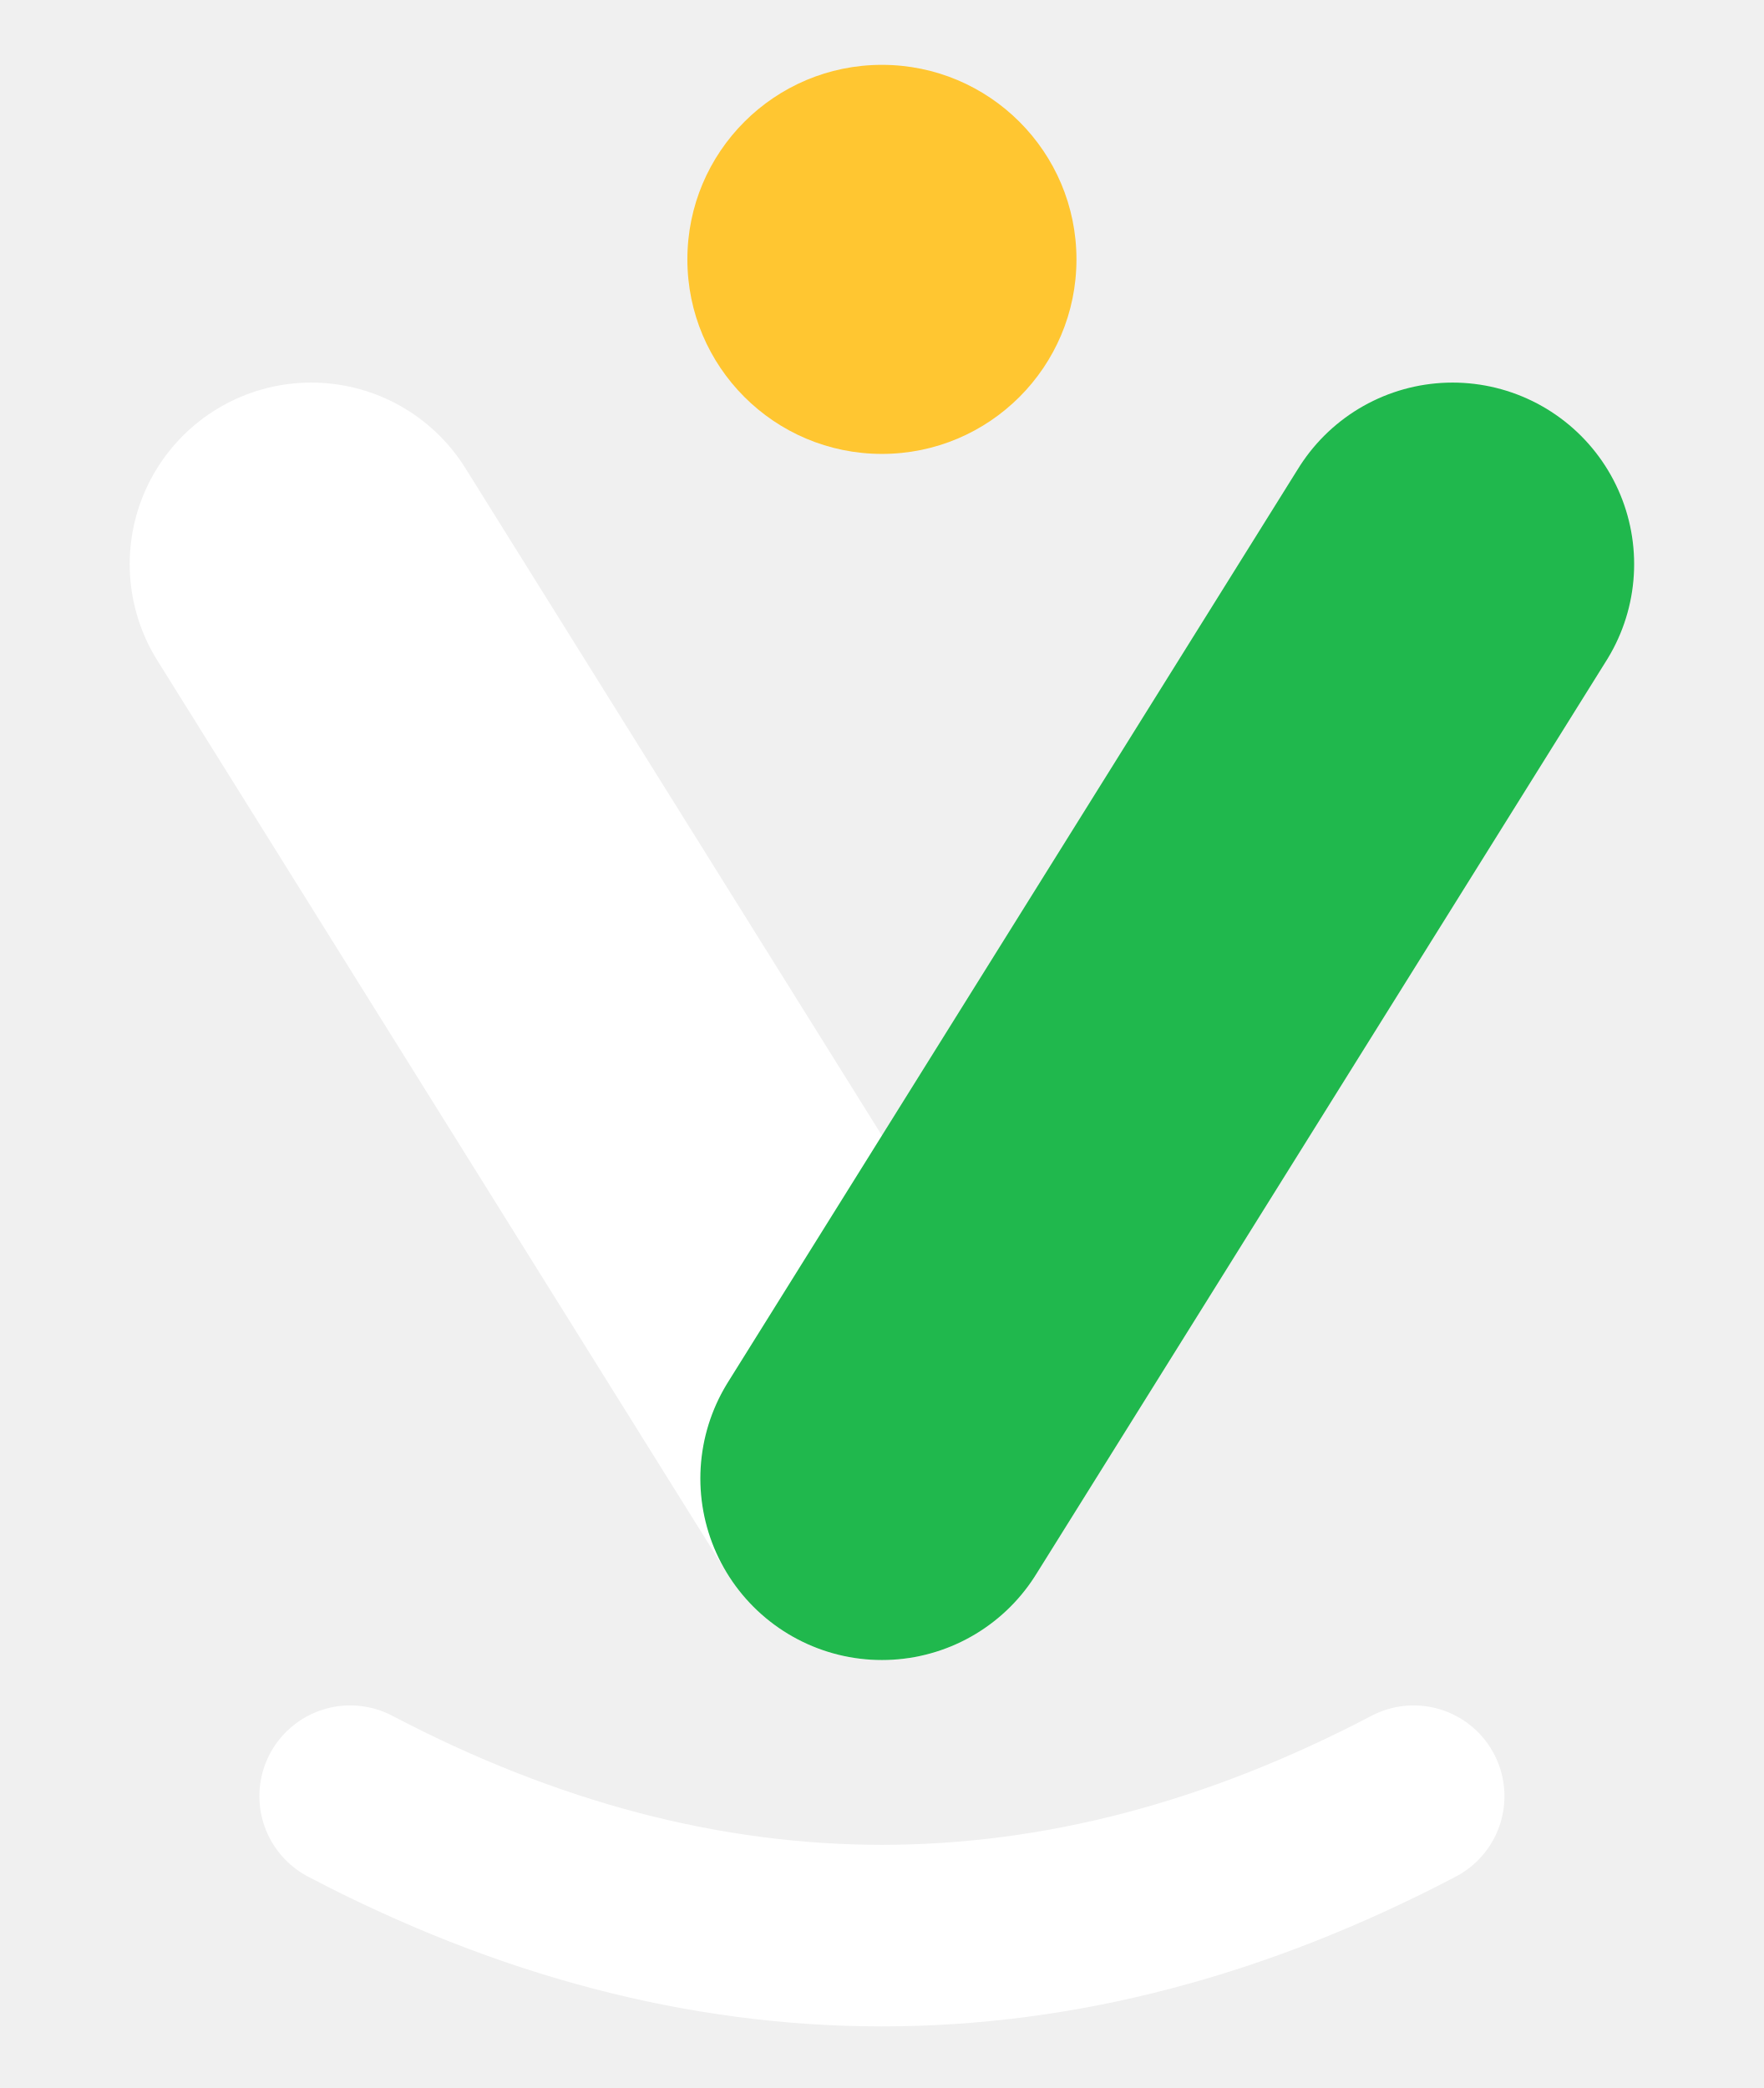
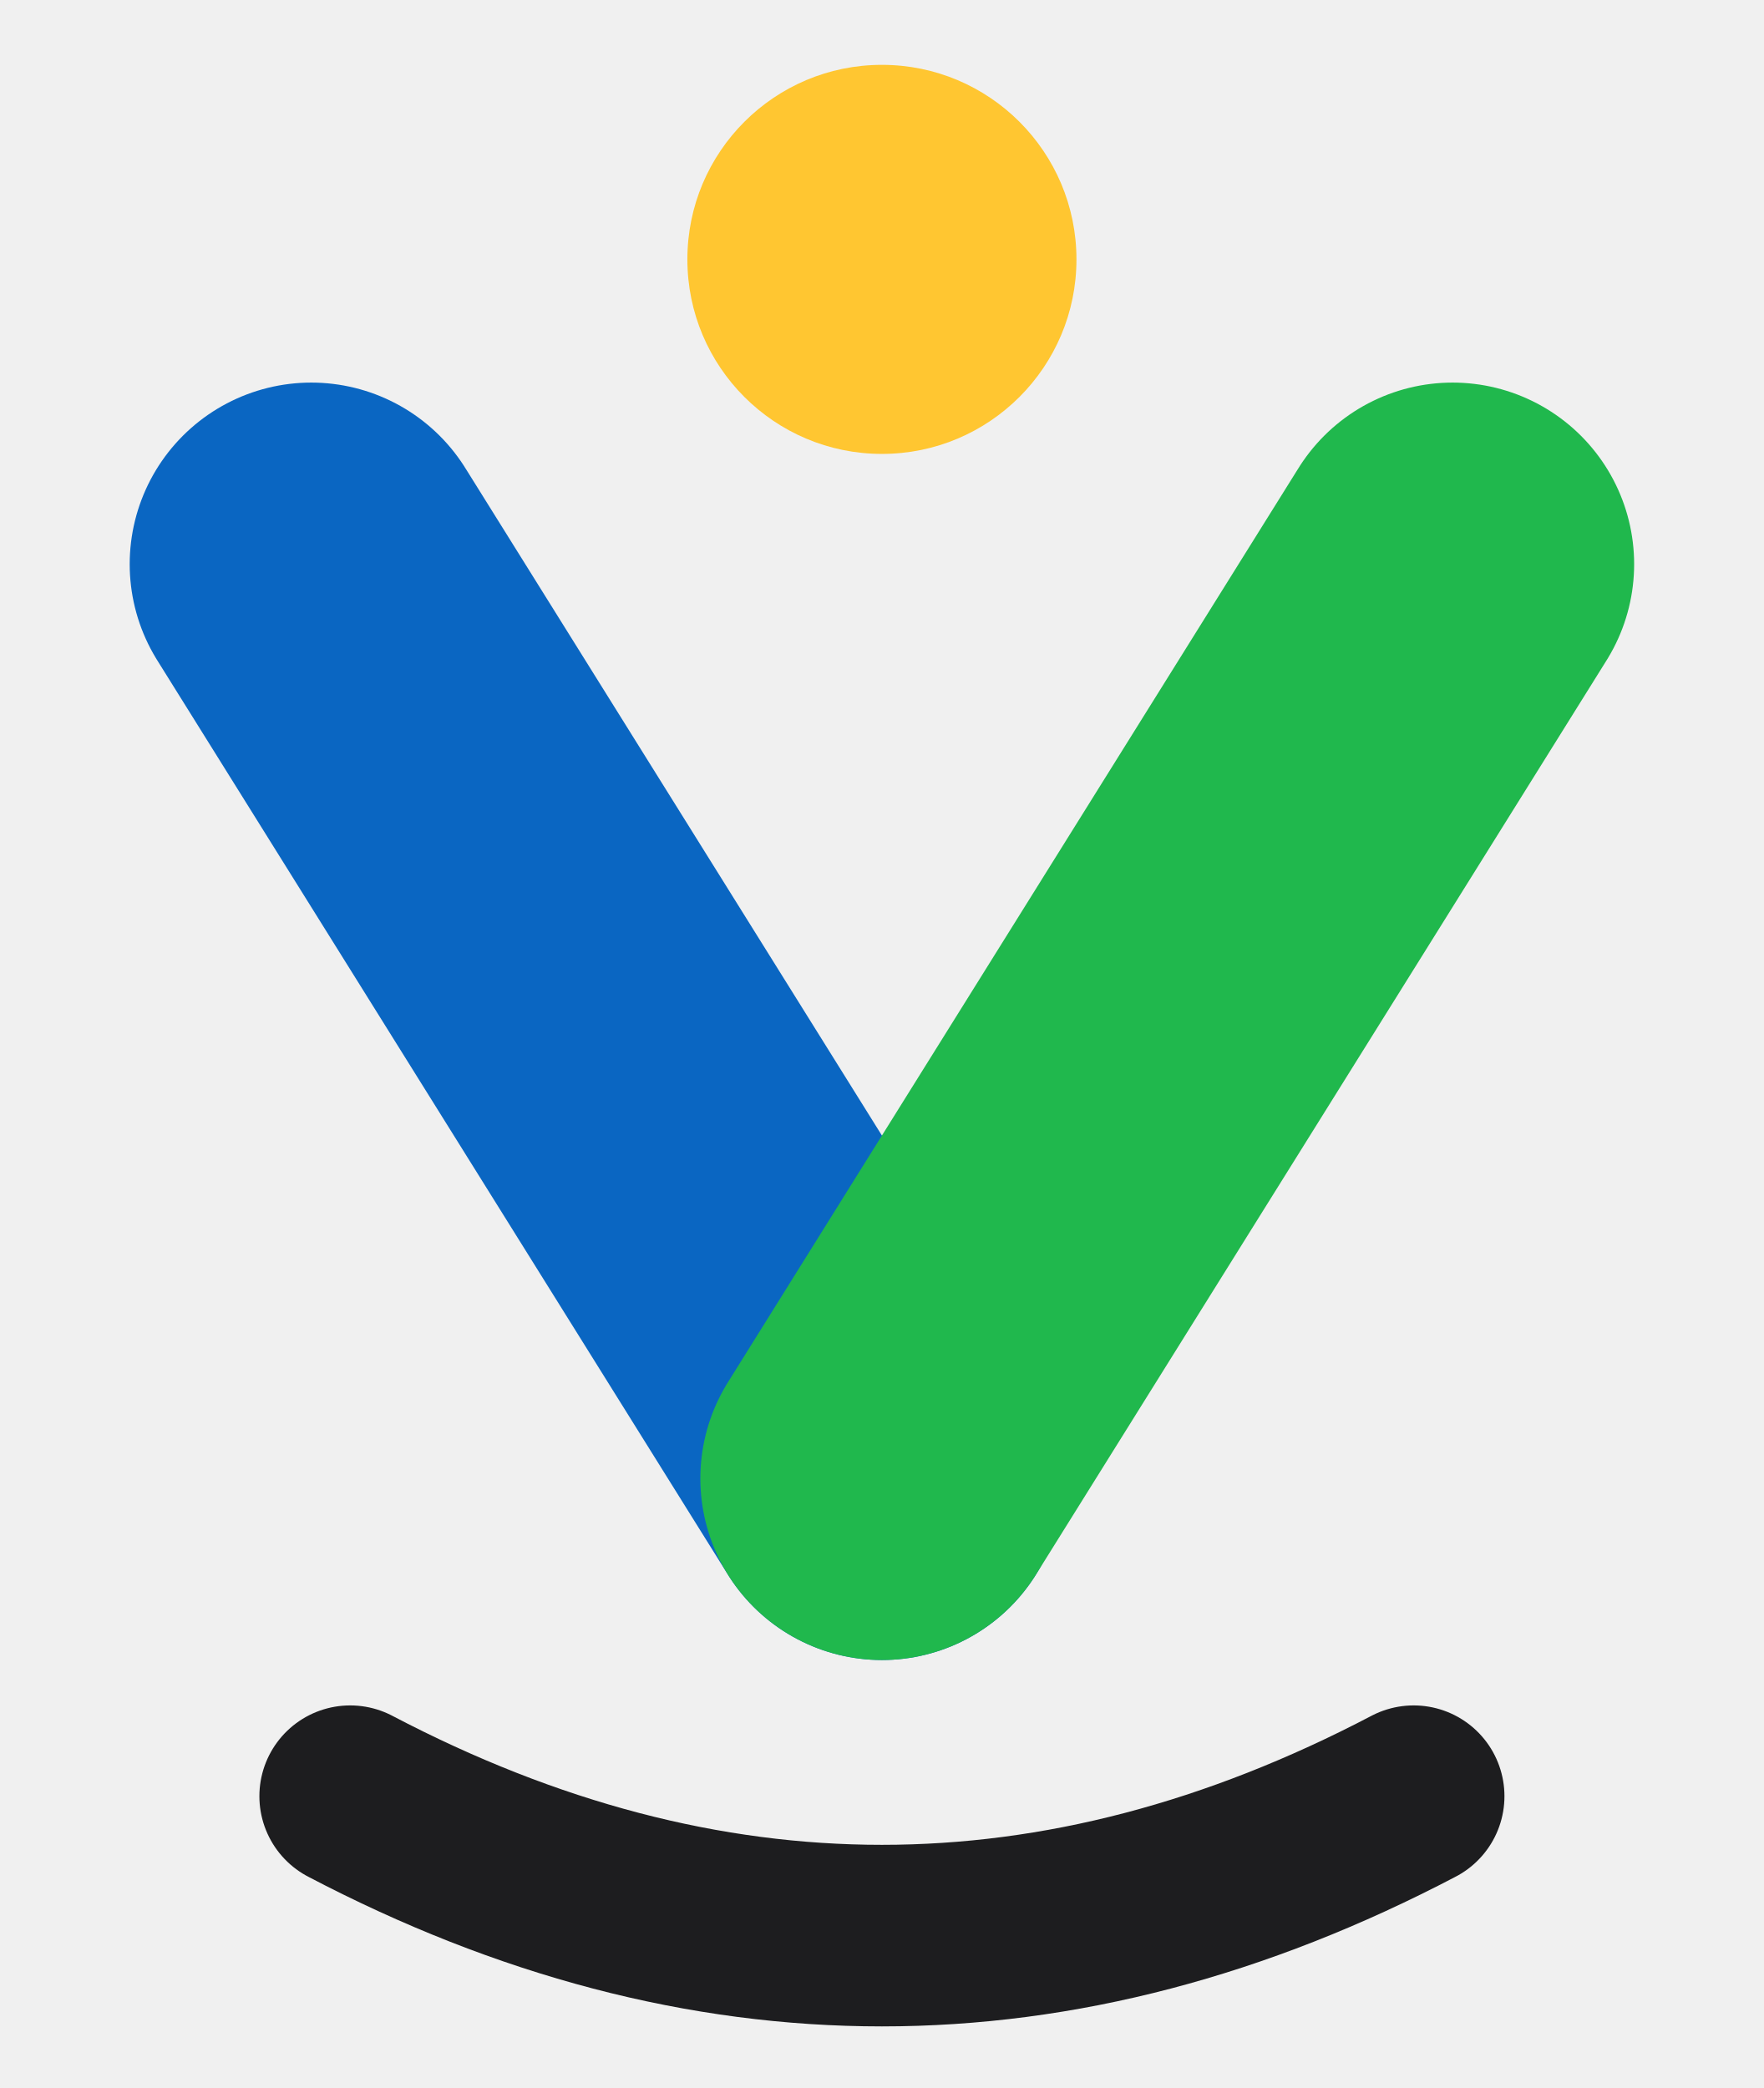
<svg xmlns="http://www.w3.org/2000/svg" viewBox="120 108 272 322" role="img" aria-label="Huy Võ Education">
  <circle cx="256" cy="148" r="30" fill="#FFC631" />
-   <path d="M168 195 L256 336" fill="none" stroke="#FFFFFF" stroke-width="56" stroke-linecap="round" />
+   <path d="M168 195 L256 336" fill="none" stroke="#0A66C2" stroke-width="56" stroke-linecap="round" />
  <path d="M256 336 L344 195" fill="none" stroke="#20B84D" stroke-width="56" stroke-linecap="round" />
-   <path d="M174 385 Q256 428 338 385" fill="none" stroke="#FFFFFF" stroke-width="28" stroke-linecap="round" />
+   <path d="M174 385 Q256 428 338 385" fill="none" stroke="#1D1D1F" stroke-width="28" stroke-linecap="round" />
</svg>
